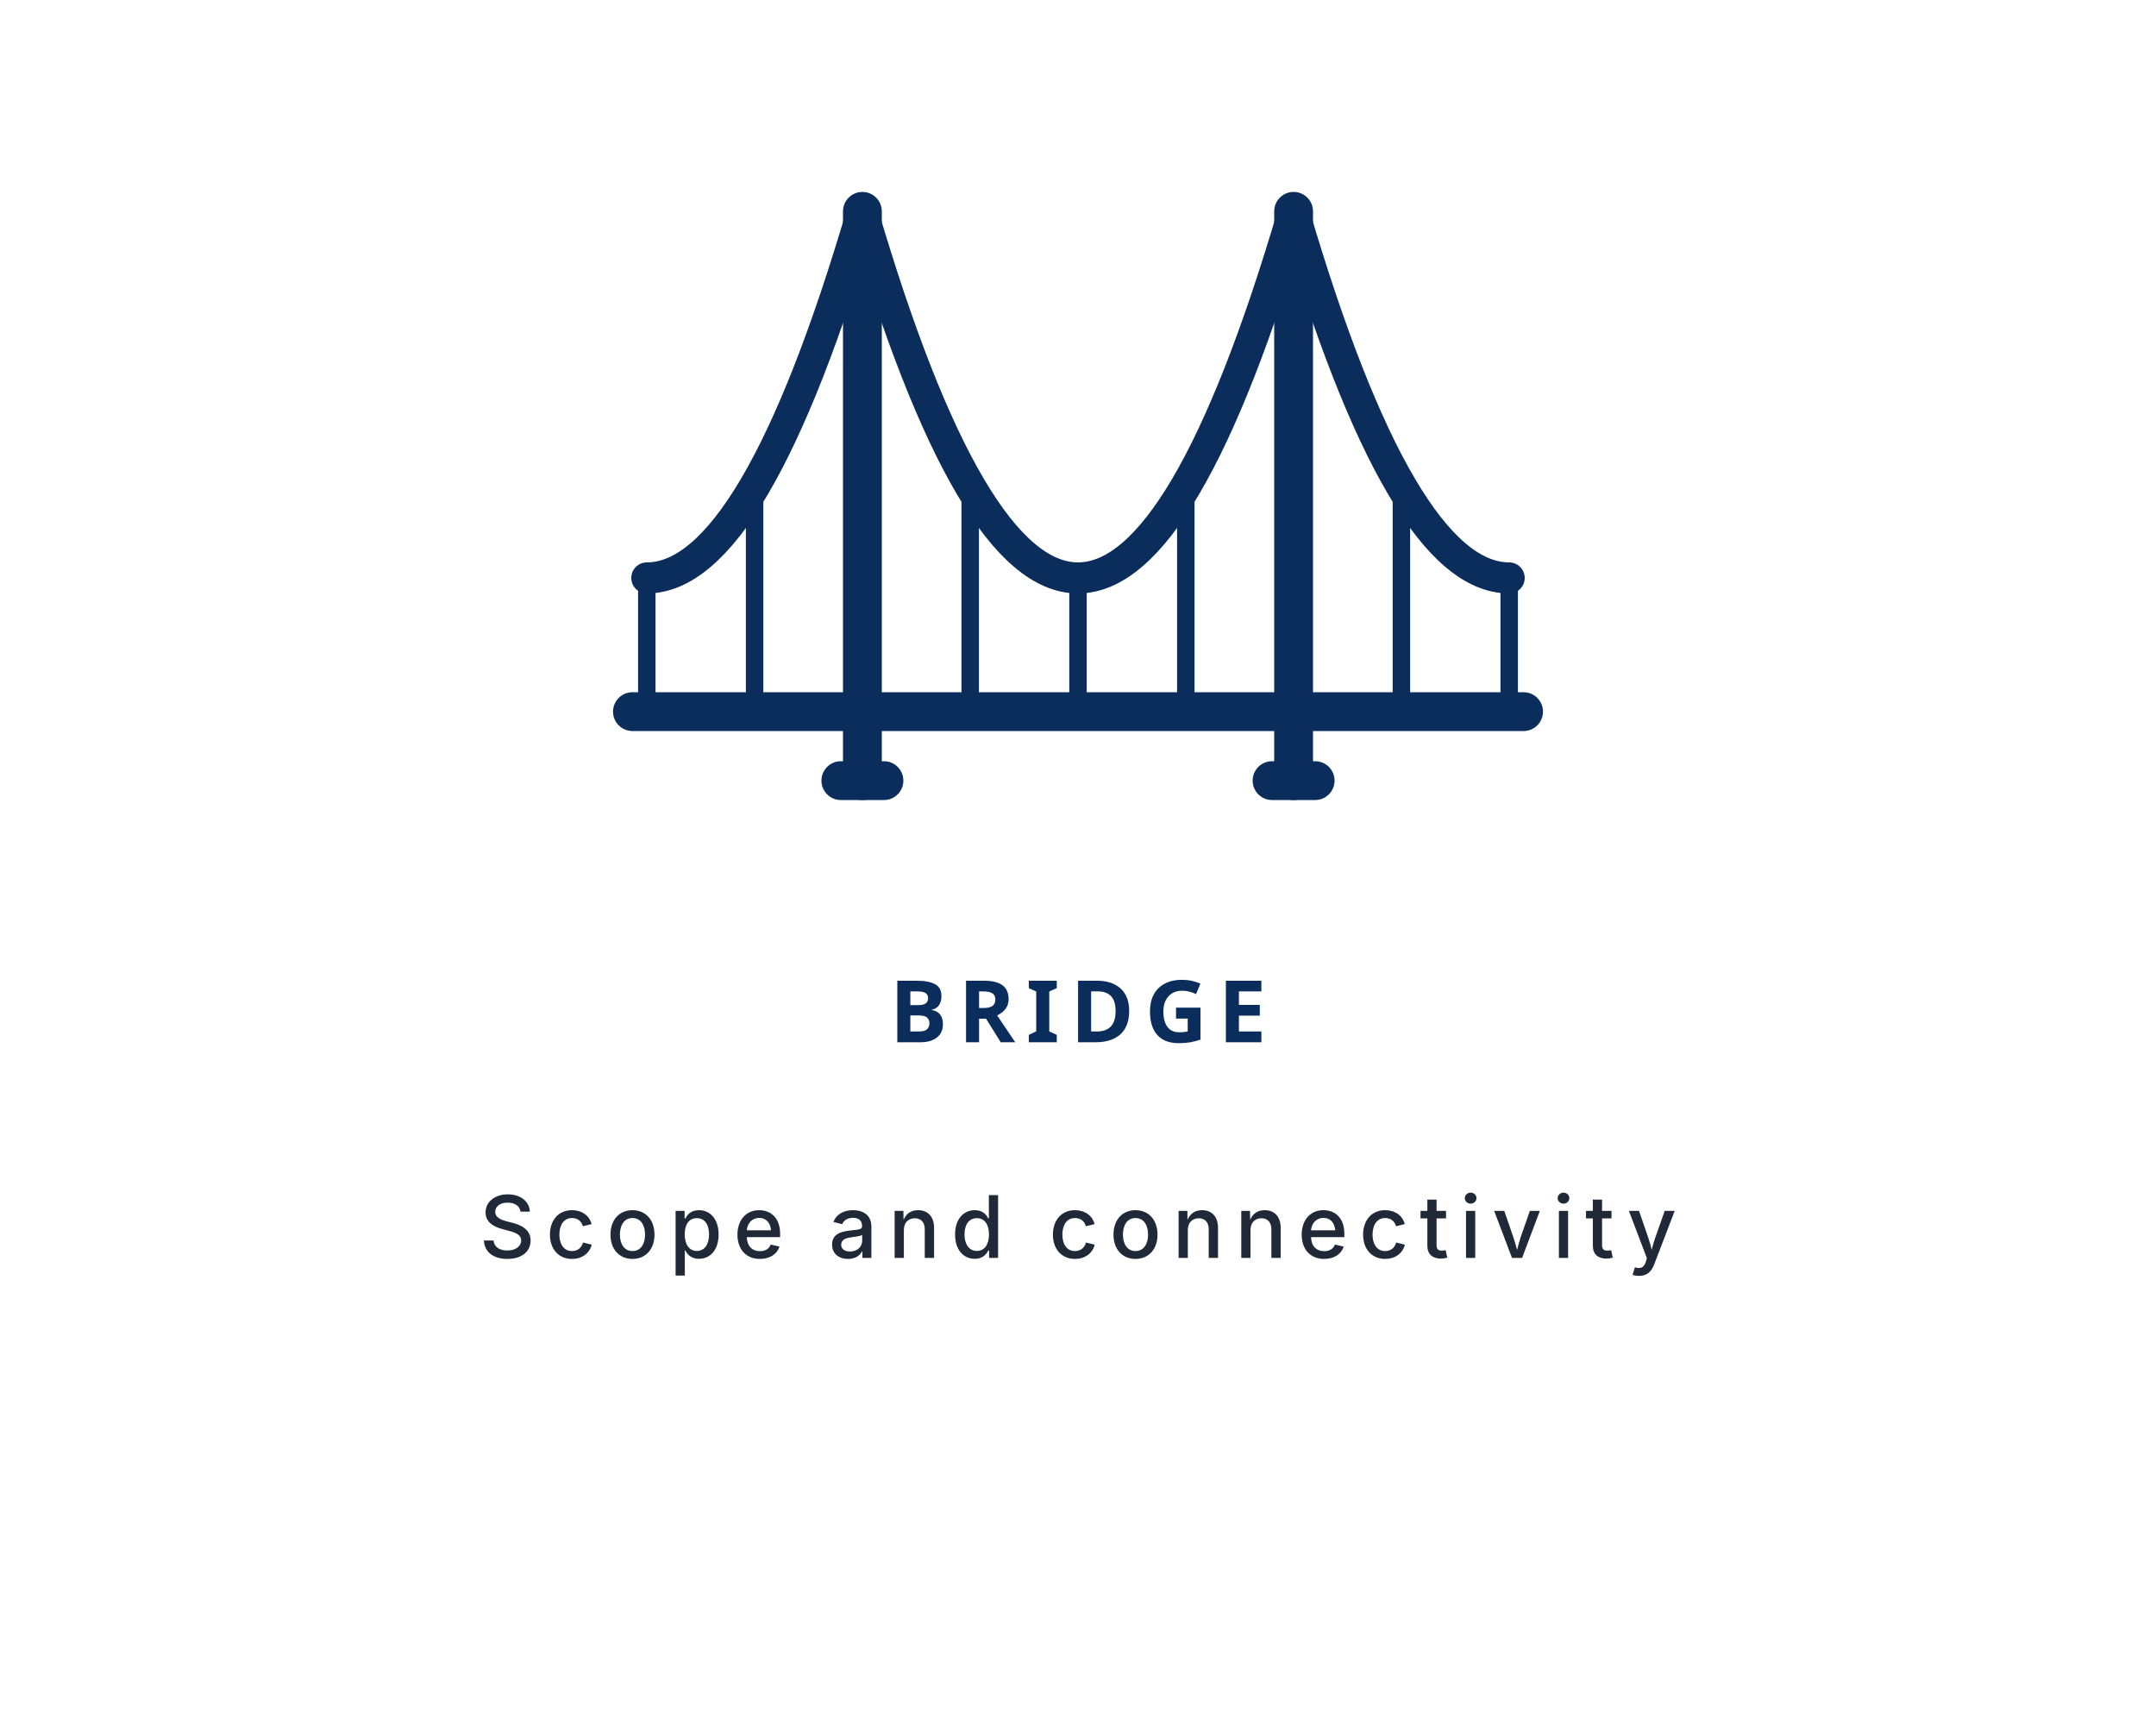
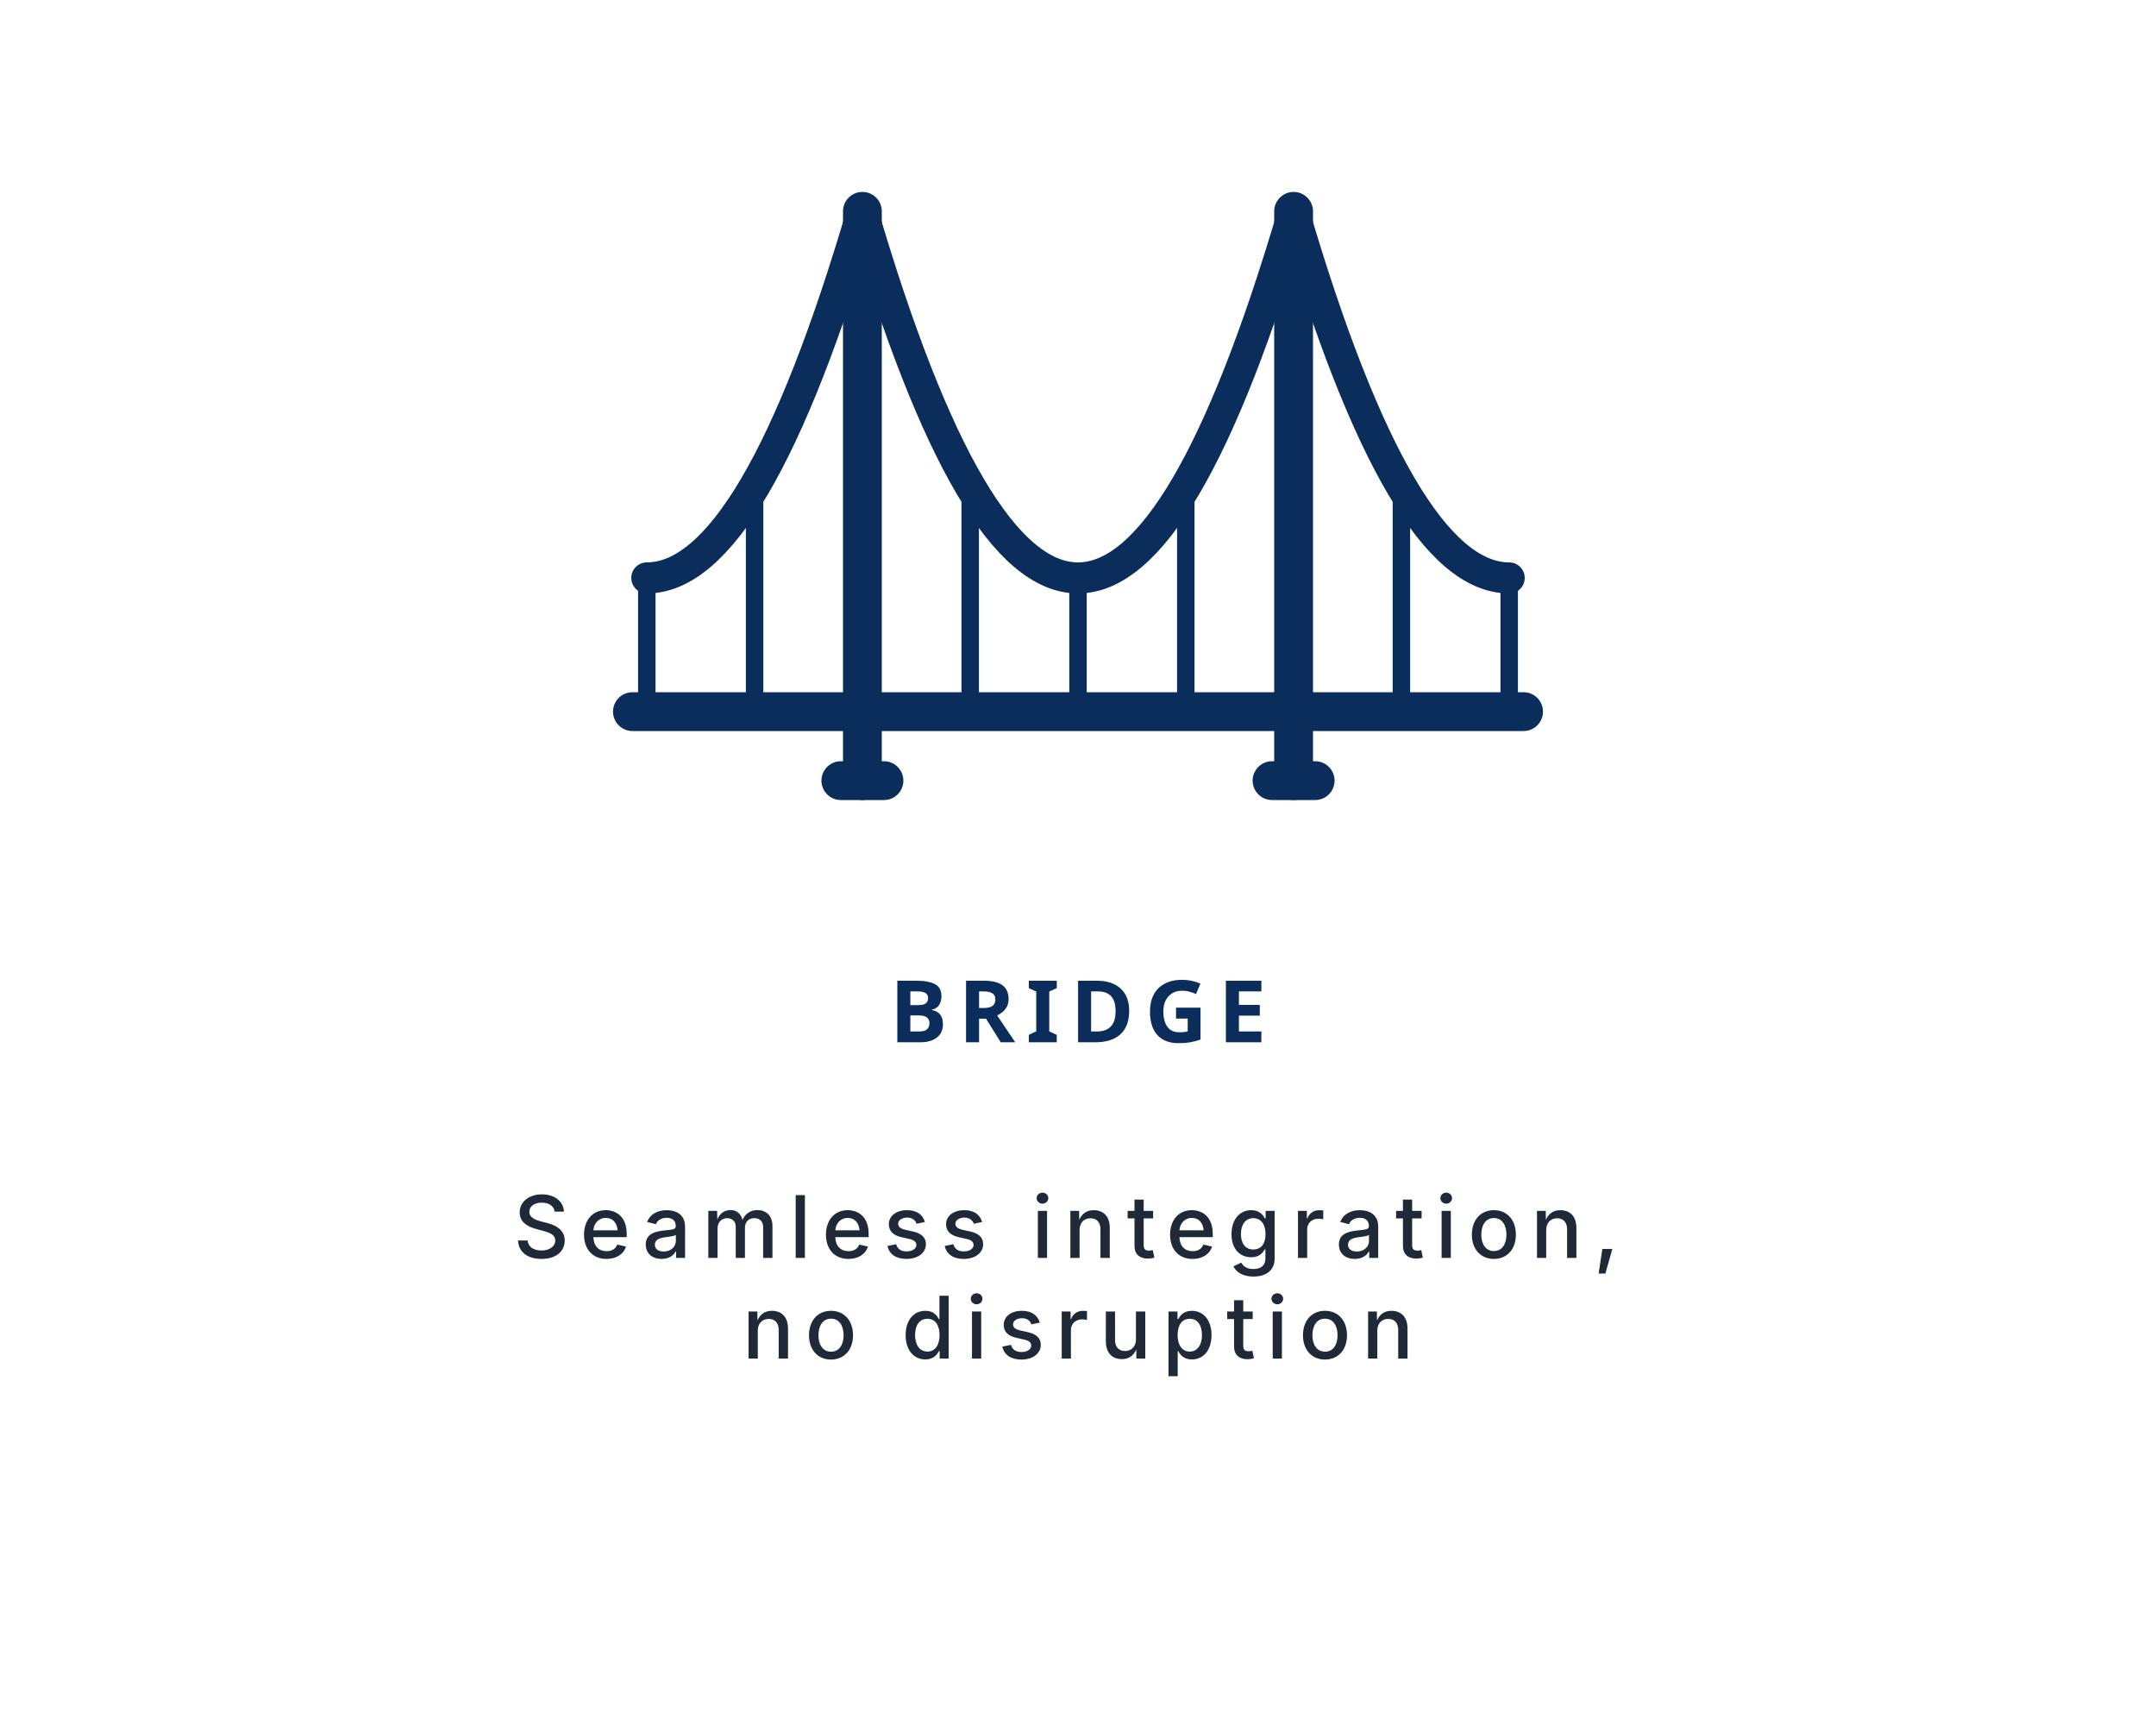
<svg xmlns="http://www.w3.org/2000/svg" viewBox="0 0 300 240" width="300" height="240">
  <rect x="0" y="0" width="300" height="240" fill="none" />
  <g>
    <line x1="88.0" y1="99.0" x2="212.0" y2="99.0" stroke="#0B2D5C" stroke-width="5.4" stroke-linecap="round" opacity="1" />
    <line x1="120.0" y1="29.4" x2="120.0" y2="108.6" stroke="#0B2D5C" stroke-width="5.4" stroke-linecap="round" opacity="1" />
    <line x1="117.0" y1="108.6" x2="123.0" y2="108.6" stroke="#0B2D5C" stroke-width="5.4" stroke-linecap="round" opacity="1" />
    <line x1="180.0" y1="29.4" x2="180.0" y2="108.6" stroke="#0B2D5C" stroke-width="5.4" stroke-linecap="round" opacity="1" />
    <line x1="177.0" y1="108.6" x2="183.0" y2="108.6" stroke="#0B2D5C" stroke-width="5.4" stroke-linecap="round" opacity="1" />
    <path d="M 120.0 29.4 Q 150.0 131.4 180.0 29.4" fill="none" stroke="#0B2D5C" stroke-width="4.32" stroke-linecap="round" opacity="1" />
    <path d="M 90.0 80.4 Q 105.0 80.4 120.0 29.4" fill="none" stroke="#0B2D5C" stroke-width="4.32" stroke-linecap="round" opacity="1" />
    <path d="M 180.0 29.4 Q 195.0 80.4 210.0 80.4" fill="none" stroke="#0B2D5C" stroke-width="4.32" stroke-linecap="round" opacity="1" />
    <line x1="150.0" y1="99.0" x2="150.0" y2="80.4" stroke="#0B2D5C" stroke-width="2.43" stroke-linecap="round" opacity="1" />
    <line x1="135.0" y1="99.0" x2="135.0" y2="69.968" stroke="#0B2D5C" stroke-width="2.43" stroke-linecap="round" opacity="1" />
    <line x1="165.0" y1="99.0" x2="165.0" y2="69.968" stroke="#0B2D5C" stroke-width="2.43" stroke-linecap="round" opacity="1" />
    <line x1="90.0" y1="99.0" x2="90.0" y2="80.4" stroke="#0B2D5C" stroke-width="2.43" stroke-linecap="round" opacity="1" />
    <line x1="105.0" y1="99.0" x2="105.0" y2="69.968" stroke="#0B2D5C" stroke-width="2.43" stroke-linecap="round" opacity="1" />
    <line x1="210.0" y1="99.0" x2="210.0" y2="80.4" stroke="#0B2D5C" stroke-width="2.43" stroke-linecap="round" opacity="1" />
    <line x1="195.0" y1="99.0" x2="195.0" y2="69.968" stroke="#0B2D5C" stroke-width="2.43" stroke-linecap="round" opacity="1" />
  </g>
  <text x="150.0" y="145.0" text-anchor="middle" xml:space="preserve" style="font-family:'Montserrat';font-weight:700;letter-spacing:1.5px;" fill="#0B2D5C">BRIDGE</text>
-   <text x="150.0" y="175.0" text-anchor="middle" style="font-family:'Inter',Arial,sans-serif;font-weight:500;font-size:12;letter-spacing:1.5px;" fill="#1F2937">Scope and connectivity</text>
+   <text x="150.0" y="175.0" text-anchor="middle" style="font-family:'Inter',Arial,sans-serif;font-weight:500;font-size:12;letter-spacing:1.5px;" fill="#1F2937">
+     <tspan x="150.0" dy="0">Seamless integration, </tspan>
+     <tspan x="150.0" dy="14">no disruption</tspan>
+   </text>
</svg>
